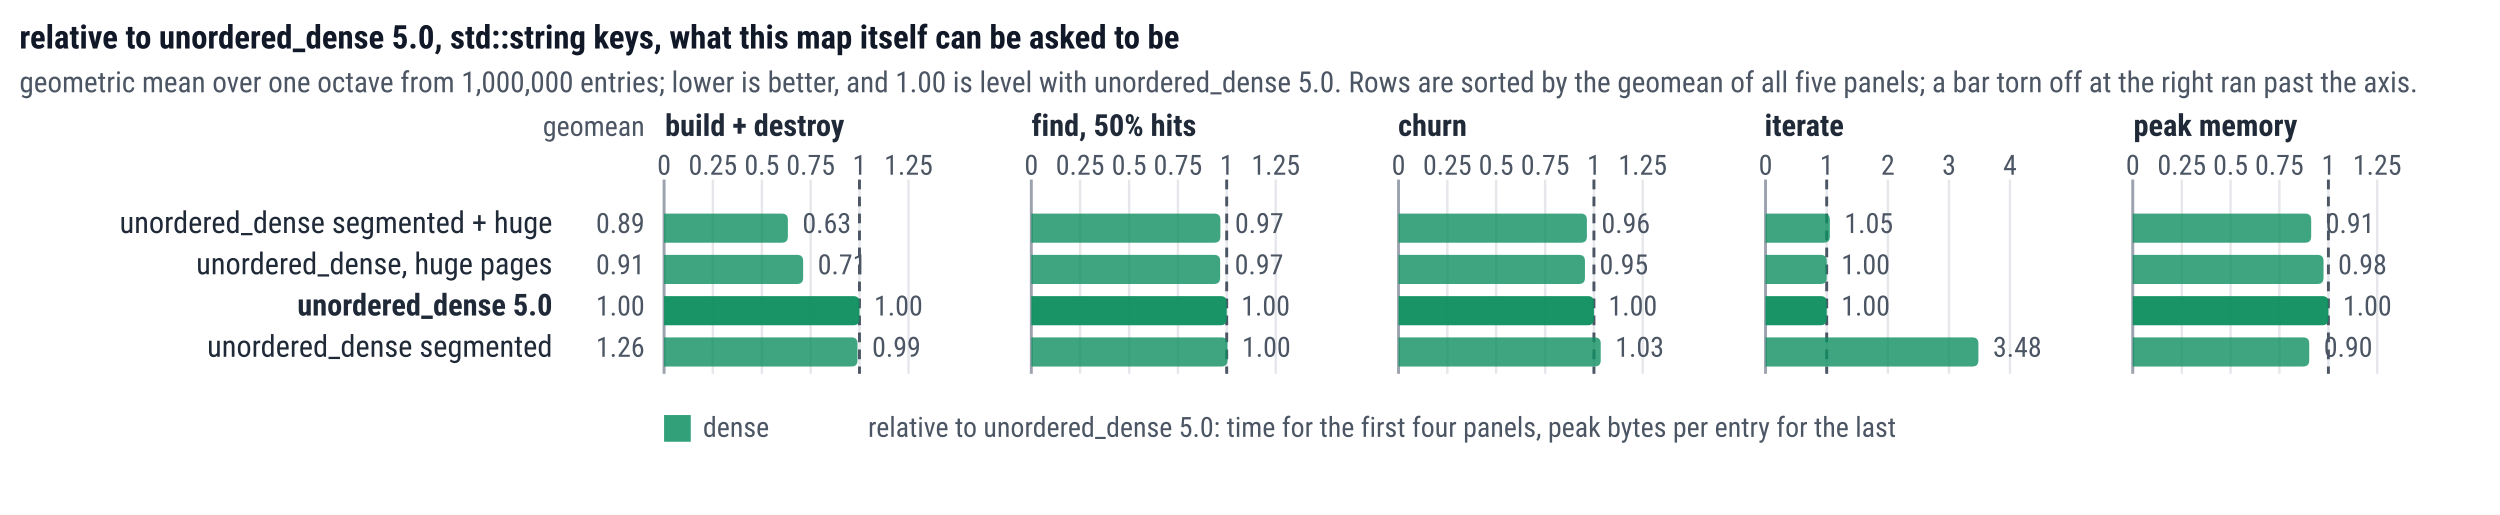
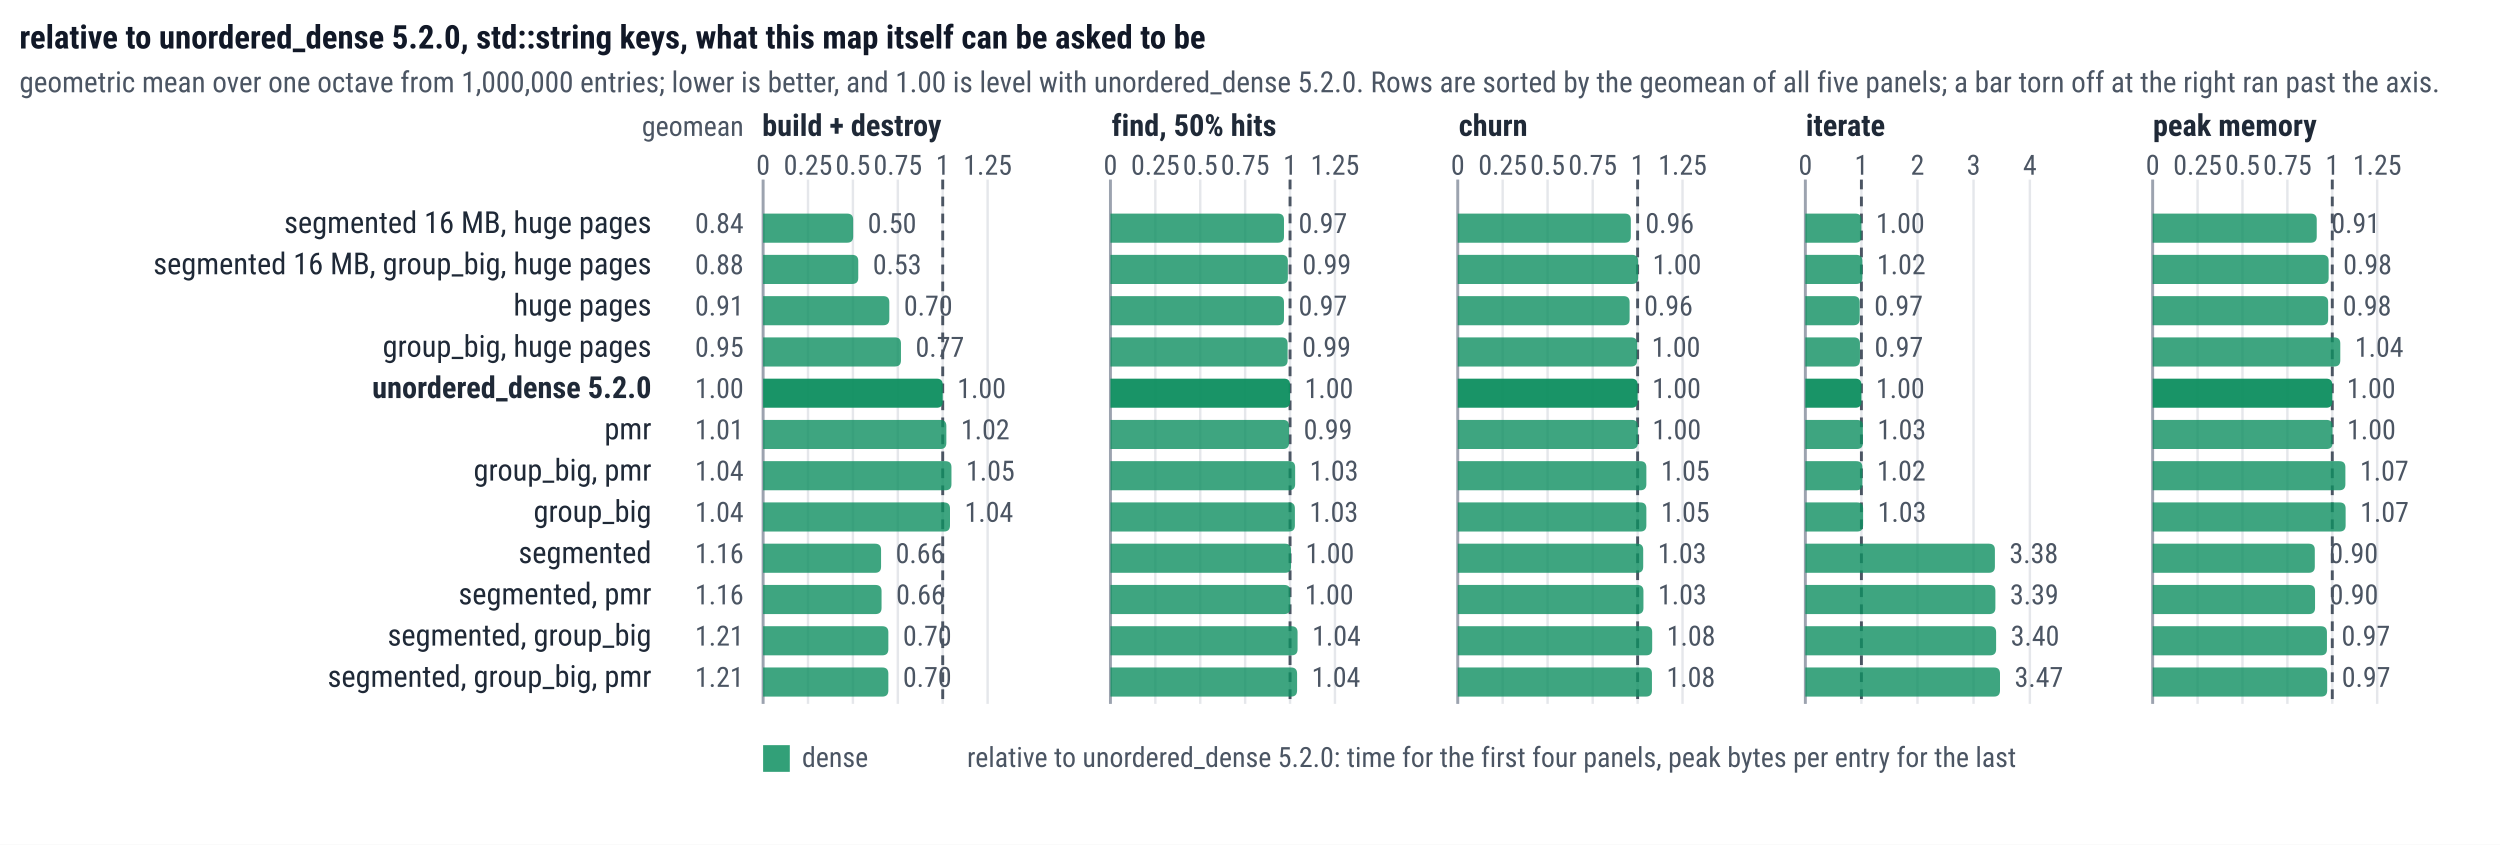
- <svg xmlns="http://www.w3.org/2000/svg" viewBox="0 0 1030 212" font-family="Roboto Condensed, Noto Sans Condensed, DejaVu Sans Condensed, Liberation Sans Narrow, Arial Narrow, Avenir Next Condensed, Inter, system-ui, sans-serif" font-size="12">
+ <svg xmlns="http://www.w3.org/2000/svg" viewBox="0 0 1030 348" font-family="Roboto Condensed, Noto Sans Condensed, DejaVu Sans Condensed, Liberation Sans Narrow, Arial Narrow, Avenir Next Condensed, Inter, system-ui, sans-serif" font-size="12">
  <style>
    .ax{stroke:#e5e7eb;stroke-width:1}
    .base{stroke:#9ca3af;stroke-width:1.2}
    .ref{stroke:#4b5563;stroke-width:1.2;stroke-dasharray:4 3}
    .t{fill:#1f2937;font-size:12.5px}
    .m{fill:#4b5563;font-size:11.5px}
    .hd{fill:#111827;font-weight:600;font-size:13.5px}
    .sub{fill:#4b5563;font-size:12px}
    .surface{fill:#ffffff}
    .f-flat{fill:#2563c9}.f-dense{fill:#0e8f60}.f-node{fill:#a53393}
    @media (prefers-color-scheme: dark){
      .surface{fill:#0d1117}
      .ax{stroke:#30363d}.base{stroke:#6e7681}.ref{stroke:#9ca3af}
      .t{fill:#e6edf3}.m{fill:#9ca3af}.hd{fill:#f0f6fc}.sub{fill:#9ca3af}
      .f-flat{fill:#5b9bf0}.f-dense{fill:#3cc492}.f-node{fill:#e070cd}
    }
  </style>
-   <rect class="surface" fill="#ffffff" width="1030" height="212" />
-   <text x="8" y="20" class="hd" fill="#111827">relative to unordered_dense 5.0, std::string keys, what this map itself can be asked to be</text>
-   <text x="8" y="38" class="sub" fill="#4b5563">geometric mean over one octave from 1,000,000 entries; lower is better, and 1.00 is level with unordered_dense 5.0. Rows are sorted by the geomean of all five panels; a bar torn off at the right ran past the axis.</text>
-   <text x="274" y="56" class="t" fill="#1f2937" font-weight="600">build + destroy</text>
-   <line x1="273.6" y1="74" x2="273.6" y2="154" class="ax" stroke="#e5e7eb" />
-   <text x="273.6" y="72" class="m" fill="#4b5563" text-anchor="middle">0</text>
-   <line x1="293.7" y1="74" x2="293.7" y2="154" class="ax" stroke="#e5e7eb" />
-   <text x="293.7" y="72" class="m" fill="#4b5563" text-anchor="middle">0.25</text>
-   <line x1="313.9" y1="74" x2="313.9" y2="154" class="ax" stroke="#e5e7eb" />
-   <text x="313.9" y="72" class="m" fill="#4b5563" text-anchor="middle">0.5</text>
-   <line x1="334.0" y1="74" x2="334.0" y2="154" class="ax" stroke="#e5e7eb" />
-   <text x="334.0" y="72" class="m" fill="#4b5563" text-anchor="middle">0.75</text>
-   <line x1="354.1" y1="74" x2="354.1" y2="154" class="ax" stroke="#e5e7eb" />
-   <text x="354.1" y="72" class="m" fill="#4b5563" text-anchor="middle">1</text>
-   <line x1="374.3" y1="74" x2="374.3" y2="154" class="ax" stroke="#e5e7eb" />
-   <text x="374.3" y="72" class="m" fill="#4b5563" text-anchor="middle">1.25</text>
-   <line x1="354.1" y1="74" x2="354.1" y2="154" class="ref" stroke="#4b5563" stroke-dasharray="4 3" />
-   <line x1="273.6" y1="74" x2="273.6" y2="154" class="base" stroke="#9ca3af" />
-   <path d="M273.6,88.0 L322.1,88.0 Q324.6,88.0 324.6,90.5 L324.6,97.5 Q324.6,100.0 322.1,100.0 L273.6,100.0 Z" class="f-dense" fill="#0e8f60" opacity="0.8" />
-   <text x="330.6" y="96" class="m" fill="#4b5563" text-anchor="start">0.63</text>
-   <path d="M273.6,105.0 L328.4,105.0 Q330.9,105.0 330.9,107.5 L330.9,114.5 Q330.9,117.0 328.4,117.0 L273.6,117.0 Z" class="f-dense" fill="#0e8f60" opacity="0.8" />
-   <text x="336.9" y="113" class="m" fill="#4b5563" text-anchor="start">0.71</text>
-   <path d="M273.6,122.0 L351.6,122.0 Q354.1,122.0 354.1,124.5 L354.1,131.5 Q354.1,134.0 351.6,134.0 L273.6,134.0 Z" class="f-dense" fill="#0e8f60" opacity="0.95" />
-   <text x="360.1" y="130" class="m" fill="#4b5563" text-anchor="start">1.00</text>
-   <path d="M273.6,139.0 L350.8,139.0 Q353.3,139.0 353.3,141.5 L353.3,148.5 Q353.3,151.0 350.8,151.0 L273.6,151.0 Z" class="f-dense" fill="#0e8f60" opacity="0.8" />
-   <text x="359.3" y="147" class="m" fill="#4b5563" text-anchor="start">0.99</text>
-   <text x="425" y="56" class="t" fill="#1f2937" font-weight="600">find, 50% hits</text>
-   <line x1="424.9" y1="74" x2="424.9" y2="154" class="ax" stroke="#e5e7eb" />
-   <text x="424.9" y="72" class="m" fill="#4b5563" text-anchor="middle">0</text>
-   <line x1="445.0" y1="74" x2="445.0" y2="154" class="ax" stroke="#e5e7eb" />
-   <text x="445.0" y="72" class="m" fill="#4b5563" text-anchor="middle">0.25</text>
-   <line x1="465.2" y1="74" x2="465.2" y2="154" class="ax" stroke="#e5e7eb" />
-   <text x="465.2" y="72" class="m" fill="#4b5563" text-anchor="middle">0.5</text>
-   <line x1="485.3" y1="74" x2="485.3" y2="154" class="ax" stroke="#e5e7eb" />
-   <text x="485.3" y="72" class="m" fill="#4b5563" text-anchor="middle">0.75</text>
-   <line x1="505.4" y1="74" x2="505.4" y2="154" class="ax" stroke="#e5e7eb" />
-   <text x="505.4" y="72" class="m" fill="#4b5563" text-anchor="middle">1</text>
-   <line x1="525.6" y1="74" x2="525.6" y2="154" class="ax" stroke="#e5e7eb" />
-   <text x="525.6" y="72" class="m" fill="#4b5563" text-anchor="middle">1.25</text>
-   <line x1="505.4" y1="74" x2="505.4" y2="154" class="ref" stroke="#4b5563" stroke-dasharray="4 3" />
-   <line x1="424.9" y1="74" x2="424.9" y2="154" class="base" stroke="#9ca3af" />
-   <path d="M424.9,88.0 L500.3,88.0 Q502.8,88.0 502.8,90.5 L502.8,97.5 Q502.8,100.0 500.3,100.0 L424.9,100.0 Z" class="f-dense" fill="#0e8f60" opacity="0.8" />
-   <text x="508.8" y="96" class="m" fill="#4b5563" text-anchor="start">0.97</text>
-   <path d="M424.9,105.0 L500.2,105.0 Q502.7,105.0 502.7,107.5 L502.7,114.5 Q502.7,117.0 500.2,117.0 L424.9,117.0 Z" class="f-dense" fill="#0e8f60" opacity="0.8" />
-   <text x="508.7" y="113" class="m" fill="#4b5563" text-anchor="start">0.97</text>
-   <path d="M424.9,122.0 L502.9,122.0 Q505.4,122.0 505.4,124.5 L505.4,131.5 Q505.4,134.0 502.9,134.0 L424.9,134.0 Z" class="f-dense" fill="#0e8f60" opacity="0.95" />
-   <text x="511.4" y="130" class="m" fill="#4b5563" text-anchor="start">1.00</text>
-   <path d="M424.9,139.0 L503.2,139.0 Q505.7,139.0 505.7,141.5 L505.7,148.5 Q505.7,151.0 503.2,151.0 L424.9,151.0 Z" class="f-dense" fill="#0e8f60" opacity="0.8" />
-   <text x="511.7" y="147" class="m" fill="#4b5563" text-anchor="start">1.00</text>
-   <text x="576" y="56" class="t" fill="#1f2937" font-weight="600">churn</text>
-   <line x1="576.2" y1="74" x2="576.2" y2="154" class="ax" stroke="#e5e7eb" />
-   <text x="576.2" y="72" class="m" fill="#4b5563" text-anchor="middle">0</text>
-   <line x1="596.3" y1="74" x2="596.3" y2="154" class="ax" stroke="#e5e7eb" />
-   <text x="596.3" y="72" class="m" fill="#4b5563" text-anchor="middle">0.25</text>
-   <line x1="616.4" y1="74" x2="616.4" y2="154" class="ax" stroke="#e5e7eb" />
-   <text x="616.4" y="72" class="m" fill="#4b5563" text-anchor="middle">0.5</text>
-   <line x1="636.6" y1="74" x2="636.6" y2="154" class="ax" stroke="#e5e7eb" />
-   <text x="636.6" y="72" class="m" fill="#4b5563" text-anchor="middle">0.75</text>
-   <line x1="656.7" y1="74" x2="656.7" y2="154" class="ax" stroke="#e5e7eb" />
-   <text x="656.7" y="72" class="m" fill="#4b5563" text-anchor="middle">1</text>
-   <line x1="676.8" y1="74" x2="676.8" y2="154" class="ax" stroke="#e5e7eb" />
-   <text x="676.8" y="72" class="m" fill="#4b5563" text-anchor="middle">1.25</text>
-   <line x1="656.7" y1="74" x2="656.7" y2="154" class="ref" stroke="#4b5563" stroke-dasharray="4 3" />
-   <line x1="576.2" y1="74" x2="576.2" y2="154" class="base" stroke="#9ca3af" />
-   <path d="M576.2,88.0 L651.3,88.0 Q653.8,88.0 653.8,90.5 L653.8,97.5 Q653.8,100.0 651.3,100.0 L576.2,100.0 Z" class="f-dense" fill="#0e8f60" opacity="0.8" />
-   <text x="659.8" y="96" class="m" fill="#4b5563" text-anchor="start">0.96</text>
-   <path d="M576.2,105.0 L650.5,105.0 Q653.0,105.0 653.0,107.5 L653.0,114.5 Q653.0,117.0 650.5,117.0 L576.2,117.0 Z" class="f-dense" fill="#0e8f60" opacity="0.8" />
-   <text x="659.0" y="113" class="m" fill="#4b5563" text-anchor="start">0.95</text>
-   <path d="M576.2,122.0 L654.2,122.0 Q656.7,122.0 656.7,124.5 L656.7,131.5 Q656.7,134.0 654.2,134.0 L576.2,134.0 Z" class="f-dense" fill="#0e8f60" opacity="0.95" />
-   <text x="662.7" y="130" class="m" fill="#4b5563" text-anchor="start">1.00</text>
-   <path d="M576.2,139.0 L657.0,139.0 Q659.5,139.0 659.5,141.5 L659.5,148.5 Q659.5,151.0 657.0,151.0 L576.2,151.0 Z" class="f-dense" fill="#0e8f60" opacity="0.8" />
-   <text x="665.5" y="147" class="m" fill="#4b5563" text-anchor="start">1.03</text>
-   <text x="727" y="56" class="t" fill="#1f2937" font-weight="600">iterate</text>
-   <line x1="727.4" y1="74" x2="727.4" y2="154" class="ax" stroke="#e5e7eb" />
-   <text x="727.4" y="72" class="m" fill="#4b5563" text-anchor="middle">0</text>
-   <line x1="752.6" y1="74" x2="752.6" y2="154" class="ax" stroke="#e5e7eb" />
-   <text x="752.6" y="72" class="m" fill="#4b5563" text-anchor="middle">1</text>
-   <line x1="777.8" y1="74" x2="777.8" y2="154" class="ax" stroke="#e5e7eb" />
-   <text x="777.8" y="72" class="m" fill="#4b5563" text-anchor="middle">2</text>
-   <line x1="803.0" y1="74" x2="803.0" y2="154" class="ax" stroke="#e5e7eb" />
-   <text x="803.0" y="72" class="m" fill="#4b5563" text-anchor="middle">3</text>
-   <line x1="828.1" y1="74" x2="828.1" y2="154" class="ax" stroke="#e5e7eb" />
-   <text x="828.1" y="72" class="m" fill="#4b5563" text-anchor="middle">4</text>
-   <line x1="752.6" y1="74" x2="752.6" y2="154" class="ref" stroke="#4b5563" stroke-dasharray="4 3" />
-   <line x1="727.4" y1="74" x2="727.4" y2="154" class="base" stroke="#9ca3af" />
-   <path d="M727.4,88.0 L751.4,88.0 Q753.9,88.0 753.9,90.5 L753.9,97.5 Q753.9,100.0 751.4,100.0 L727.4,100.0 Z" class="f-dense" fill="#0e8f60" opacity="0.8" />
-   <text x="759.9" y="96" class="m" fill="#4b5563" text-anchor="start">1.05</text>
-   <path d="M727.4,105.0 L750.1,105.0 Q752.6,105.0 752.6,107.5 L752.6,114.5 Q752.6,117.0 750.1,117.0 L727.4,117.0 Z" class="f-dense" fill="#0e8f60" opacity="0.8" />
-   <text x="758.6" y="113" class="m" fill="#4b5563" text-anchor="start">1.00</text>
-   <path d="M727.4,122.0 L750.1,122.0 Q752.6,122.0 752.6,124.5 L752.6,131.5 Q752.6,134.0 750.1,134.0 L727.4,134.0 Z" class="f-dense" fill="#0e8f60" opacity="0.95" />
-   <text x="758.6" y="130" class="m" fill="#4b5563" text-anchor="start">1.00</text>
-   <path d="M727.4,139.0 L812.6,139.0 Q815.1,139.0 815.1,141.5 L815.1,148.5 Q815.1,151.0 812.6,151.0 L727.4,151.0 Z" class="f-dense" fill="#0e8f60" opacity="0.8" />
-   <text x="821.1" y="147" class="m" fill="#4b5563" text-anchor="start">3.48</text>
-   <text x="879" y="56" class="t" fill="#1f2937" font-weight="600">peak memory</text>
-   <line x1="878.7" y1="74" x2="878.7" y2="154" class="ax" stroke="#e5e7eb" />
-   <text x="878.7" y="72" class="m" fill="#4b5563" text-anchor="middle">0</text>
-   <line x1="898.9" y1="74" x2="898.9" y2="154" class="ax" stroke="#e5e7eb" />
-   <text x="898.9" y="72" class="m" fill="#4b5563" text-anchor="middle">0.25</text>
-   <line x1="919.0" y1="74" x2="919.0" y2="154" class="ax" stroke="#e5e7eb" />
-   <text x="919.0" y="72" class="m" fill="#4b5563" text-anchor="middle">0.5</text>
-   <line x1="939.1" y1="74" x2="939.1" y2="154" class="ax" stroke="#e5e7eb" />
-   <text x="939.1" y="72" class="m" fill="#4b5563" text-anchor="middle">0.75</text>
-   <line x1="959.3" y1="74" x2="959.3" y2="154" class="ax" stroke="#e5e7eb" />
-   <text x="959.3" y="72" class="m" fill="#4b5563" text-anchor="middle">1</text>
-   <line x1="979.4" y1="74" x2="979.4" y2="154" class="ax" stroke="#e5e7eb" />
+   <rect class="surface" fill="#ffffff" width="1030" height="348" />
+   <text x="8" y="20" class="hd" fill="#111827">relative to unordered_dense 5.2.0, std::string keys, what this map itself can be asked to be</text>
+   <text x="8" y="38" class="sub" fill="#4b5563">geometric mean over one octave from 1,000,000 entries; lower is better, and 1.00 is level with unordered_dense 5.2.0. Rows are sorted by the geomean of all five panels; a bar torn off at the right ran past the axis.</text>
+   <text x="314" y="56" class="t" fill="#1f2937" font-weight="600">build + destroy</text>
+   <line x1="314.4" y1="74" x2="314.4" y2="290" class="ax" stroke="#e5e7eb" />
+   <text x="314.4" y="72" class="m" fill="#4b5563" text-anchor="middle">0</text>
+   <line x1="332.9" y1="74" x2="332.9" y2="290" class="ax" stroke="#e5e7eb" />
+   <text x="332.9" y="72" class="m" fill="#4b5563" text-anchor="middle">0.25</text>
+   <line x1="351.4" y1="74" x2="351.4" y2="290" class="ax" stroke="#e5e7eb" />
+   <text x="351.4" y="72" class="m" fill="#4b5563" text-anchor="middle">0.5</text>
+   <line x1="369.9" y1="74" x2="369.9" y2="290" class="ax" stroke="#e5e7eb" />
+   <text x="369.9" y="72" class="m" fill="#4b5563" text-anchor="middle">0.75</text>
+   <line x1="388.4" y1="74" x2="388.4" y2="290" class="ax" stroke="#e5e7eb" />
+   <text x="388.4" y="72" class="m" fill="#4b5563" text-anchor="middle">1</text>
+   <line x1="406.9" y1="74" x2="406.9" y2="290" class="ax" stroke="#e5e7eb" />
+   <text x="406.9" y="72" class="m" fill="#4b5563" text-anchor="middle">1.25</text>
+   <line x1="388.4" y1="74" x2="388.4" y2="290" class="ref" stroke="#4b5563" stroke-dasharray="4 3" />
+   <line x1="314.4" y1="74" x2="314.4" y2="290" class="base" stroke="#9ca3af" />
+   <path d="M314.4,88.0 L349.0,88.0 Q351.5,88.0 351.5,90.5 L351.5,97.5 Q351.5,100.0 349.0,100.0 L314.4,100.0 Z" class="f-dense" fill="#0e8f60" opacity="0.8" />
+   <text x="357.5" y="96" class="m" fill="#4b5563" text-anchor="start">0.50</text>
+   <path d="M314.4,105.0 L351.1,105.0 Q353.6,105.0 353.6,107.5 L353.6,114.5 Q353.6,117.0 351.1,117.0 L314.4,117.0 Z" class="f-dense" fill="#0e8f60" opacity="0.8" />
+   <text x="359.6" y="113" class="m" fill="#4b5563" text-anchor="start">0.53</text>
+   <path d="M314.4,122.0 L363.9,122.0 Q366.4,122.0 366.4,124.5 L366.4,131.5 Q366.4,134.0 363.9,134.0 L314.4,134.0 Z" class="f-dense" fill="#0e8f60" opacity="0.8" />
+   <text x="372.4" y="130" class="m" fill="#4b5563" text-anchor="start">0.70</text>
+   <path d="M314.4,139.0 L368.7,139.0 Q371.2,139.0 371.2,141.5 L371.2,148.5 Q371.2,151.0 368.7,151.0 L314.4,151.0 Z" class="f-dense" fill="#0e8f60" opacity="0.8" />
+   <text x="377.2" y="147" class="m" fill="#4b5563" text-anchor="start">0.77</text>
+   <path d="M314.4,156.0 L385.9,156.0 Q388.4,156.0 388.4,158.5 L388.4,165.5 Q388.4,168.0 385.9,168.0 L314.4,168.0 Z" class="f-dense" fill="#0e8f60" opacity="0.95" />
+   <text x="394.4" y="164" class="m" fill="#4b5563" text-anchor="start">1.00</text>
+   <path d="M314.4,173.0 L387.4,173.0 Q389.9,173.0 389.9,175.5 L389.9,182.5 Q389.9,185.0 387.4,185.0 L314.4,185.0 Z" class="f-dense" fill="#0e8f60" opacity="0.8" />
+   <text x="395.9" y="181" class="m" fill="#4b5563" text-anchor="start">1.02</text>
+   <path d="M314.4,190.0 L389.5,190.0 Q392.0,190.0 392.0,192.5 L392.0,199.5 Q392.0,202.0 389.5,202.0 L314.4,202.0 Z" class="f-dense" fill="#0e8f60" opacity="0.8" />
+   <text x="398.0" y="198" class="m" fill="#4b5563" text-anchor="start">1.05</text>
+   <path d="M314.4,207.0 L388.9,207.0 Q391.4,207.0 391.4,209.5 L391.4,216.5 Q391.4,219.0 388.9,219.0 L314.4,219.0 Z" class="f-dense" fill="#0e8f60" opacity="0.8" />
+   <text x="397.4" y="215" class="m" fill="#4b5563" text-anchor="start">1.04</text>
+   <path d="M314.4,224.0 L360.5,224.0 Q363.0,224.0 363.0,226.5 L363.0,233.5 Q363.0,236.0 360.5,236.0 L314.4,236.0 Z" class="f-dense" fill="#0e8f60" opacity="0.8" />
+   <text x="369.0" y="232" class="m" fill="#4b5563" text-anchor="start">0.66</text>
+   <path d="M314.4,241.0 L360.7,241.0 Q363.2,241.0 363.2,243.5 L363.2,250.5 Q363.2,253.0 360.7,253.0 L314.4,253.0 Z" class="f-dense" fill="#0e8f60" opacity="0.8" />
+   <text x="369.2" y="249" class="m" fill="#4b5563" text-anchor="start">0.66</text>
+   <path d="M314.4,258.0 L363.5,258.0 Q366.0,258.0 366.0,260.5 L366.0,267.5 Q366.0,270.0 363.5,270.0 L314.4,270.0 Z" class="f-dense" fill="#0e8f60" opacity="0.8" />
+   <text x="372.0" y="266" class="m" fill="#4b5563" text-anchor="start">0.70</text>
+   <path d="M314.4,275.0 L363.5,275.0 Q366.0,275.0 366.0,277.5 L366.0,284.5 Q366.0,287.0 363.5,287.0 L314.4,287.0 Z" class="f-dense" fill="#0e8f60" opacity="0.8" />
+   <text x="372.0" y="283" class="m" fill="#4b5563" text-anchor="start">0.70</text>
+   <text x="458" y="56" class="t" fill="#1f2937" font-weight="600">find, 50% hits</text>
+   <line x1="457.5" y1="74" x2="457.5" y2="290" class="ax" stroke="#e5e7eb" />
+   <text x="457.5" y="72" class="m" fill="#4b5563" text-anchor="middle">0</text>
+   <line x1="476.0" y1="74" x2="476.0" y2="290" class="ax" stroke="#e5e7eb" />
+   <text x="476.0" y="72" class="m" fill="#4b5563" text-anchor="middle">0.25</text>
+   <line x1="494.5" y1="74" x2="494.5" y2="290" class="ax" stroke="#e5e7eb" />
+   <text x="494.5" y="72" class="m" fill="#4b5563" text-anchor="middle">0.5</text>
+   <line x1="513.0" y1="74" x2="513.0" y2="290" class="ax" stroke="#e5e7eb" />
+   <text x="513.0" y="72" class="m" fill="#4b5563" text-anchor="middle">0.75</text>
+   <line x1="531.5" y1="74" x2="531.5" y2="290" class="ax" stroke="#e5e7eb" />
+   <text x="531.5" y="72" class="m" fill="#4b5563" text-anchor="middle">1</text>
+   <line x1="550.0" y1="74" x2="550.0" y2="290" class="ax" stroke="#e5e7eb" />
+   <text x="550.0" y="72" class="m" fill="#4b5563" text-anchor="middle">1.25</text>
+   <line x1="531.5" y1="74" x2="531.5" y2="290" class="ref" stroke="#4b5563" stroke-dasharray="4 3" />
+   <line x1="457.5" y1="74" x2="457.5" y2="290" class="base" stroke="#9ca3af" />
+   <path d="M457.5,88.0 L526.5,88.0 Q529.0,88.0 529.0,90.5 L529.0,97.5 Q529.0,100.0 526.5,100.0 L457.5,100.0 Z" class="f-dense" fill="#0e8f60" opacity="0.8" />
+   <text x="535.0" y="96" class="m" fill="#4b5563" text-anchor="start">0.97</text>
+   <path d="M457.5,105.0 L528.1,105.0 Q530.6,105.0 530.6,107.5 L530.6,114.5 Q530.6,117.0 528.1,117.0 L457.5,117.0 Z" class="f-dense" fill="#0e8f60" opacity="0.8" />
+   <text x="536.6" y="113" class="m" fill="#4b5563" text-anchor="start">0.99</text>
+   <path d="M457.5,122.0 L526.5,122.0 Q529.0,122.0 529.0,124.5 L529.0,131.5 Q529.0,134.0 526.5,134.0 L457.5,134.0 Z" class="f-dense" fill="#0e8f60" opacity="0.8" />
+   <text x="535.0" y="130" class="m" fill="#4b5563" text-anchor="start">0.97</text>
+   <path d="M457.5,139.0 L528.0,139.0 Q530.5,139.0 530.5,141.5 L530.5,148.5 Q530.5,151.0 528.0,151.0 L457.5,151.0 Z" class="f-dense" fill="#0e8f60" opacity="0.8" />
+   <text x="536.5" y="147" class="m" fill="#4b5563" text-anchor="start">0.99</text>
+   <path d="M457.5,156.0 L529.0,156.0 Q531.5,156.0 531.5,158.5 L531.5,165.5 Q531.5,168.0 529.0,168.0 L457.5,168.0 Z" class="f-dense" fill="#0e8f60" opacity="0.95" />
+   <text x="537.5" y="164" class="m" fill="#4b5563" text-anchor="start">1.00</text>
+   <path d="M457.5,173.0 L528.6,173.0 Q531.1,173.0 531.1,175.5 L531.1,182.5 Q531.1,185.0 528.6,185.0 L457.5,185.0 Z" class="f-dense" fill="#0e8f60" opacity="0.8" />
+   <text x="537.1" y="181" class="m" fill="#4b5563" text-anchor="start">0.99</text>
+   <path d="M457.5,190.0 L531.1,190.0 Q533.6,190.0 533.6,192.5 L533.6,199.5 Q533.6,202.0 531.1,202.0 L457.5,202.0 Z" class="f-dense" fill="#0e8f60" opacity="0.8" />
+   <text x="539.6" y="198" class="m" fill="#4b5563" text-anchor="start">1.03</text>
+   <path d="M457.5,207.0 L531.0,207.0 Q533.5,207.0 533.5,209.5 L533.5,216.5 Q533.5,219.0 531.0,219.0 L457.5,219.0 Z" class="f-dense" fill="#0e8f60" opacity="0.8" />
+   <text x="539.5" y="215" class="m" fill="#4b5563" text-anchor="start">1.03</text>
+   <path d="M457.5,224.0 L529.4,224.0 Q531.9,224.0 531.9,226.5 L531.9,233.5 Q531.9,236.0 529.4,236.0 L457.5,236.0 Z" class="f-dense" fill="#0e8f60" opacity="0.8" />
+   <text x="537.9" y="232" class="m" fill="#4b5563" text-anchor="start">1.00</text>
+   <path d="M457.5,241.0 L529.1,241.0 Q531.6,241.0 531.6,243.5 L531.6,250.5 Q531.6,253.0 529.1,253.0 L457.5,253.0 Z" class="f-dense" fill="#0e8f60" opacity="0.8" />
+   <text x="537.6" y="249" class="m" fill="#4b5563" text-anchor="start">1.00</text>
+   <path d="M457.5,258.0 L532.1,258.0 Q534.6,258.0 534.6,260.5 L534.6,267.5 Q534.6,270.0 532.1,270.0 L457.5,270.0 Z" class="f-dense" fill="#0e8f60" opacity="0.8" />
+   <text x="540.6" y="266" class="m" fill="#4b5563" text-anchor="start">1.04</text>
+   <path d="M457.5,275.0 L531.9,275.0 Q534.4,275.0 534.4,277.5 L534.4,284.5 Q534.4,287.0 531.9,287.0 L457.5,287.0 Z" class="f-dense" fill="#0e8f60" opacity="0.8" />
+   <text x="540.4" y="283" class="m" fill="#4b5563" text-anchor="start">1.04</text>
+   <text x="601" y="56" class="t" fill="#1f2937" font-weight="600">churn</text>
+   <line x1="600.6" y1="74" x2="600.6" y2="290" class="ax" stroke="#e5e7eb" />
+   <text x="600.6" y="72" class="m" fill="#4b5563" text-anchor="middle">0</text>
+   <line x1="619.1" y1="74" x2="619.1" y2="290" class="ax" stroke="#e5e7eb" />
+   <text x="619.1" y="72" class="m" fill="#4b5563" text-anchor="middle">0.25</text>
+   <line x1="637.6" y1="74" x2="637.6" y2="290" class="ax" stroke="#e5e7eb" />
+   <text x="637.6" y="72" class="m" fill="#4b5563" text-anchor="middle">0.5</text>
+   <line x1="656.2" y1="74" x2="656.2" y2="290" class="ax" stroke="#e5e7eb" />
+   <text x="656.2" y="72" class="m" fill="#4b5563" text-anchor="middle">0.75</text>
+   <line x1="674.7" y1="74" x2="674.7" y2="290" class="ax" stroke="#e5e7eb" />
+   <text x="674.7" y="72" class="m" fill="#4b5563" text-anchor="middle">1</text>
+   <line x1="693.2" y1="74" x2="693.2" y2="290" class="ax" stroke="#e5e7eb" />
+   <text x="693.2" y="72" class="m" fill="#4b5563" text-anchor="middle">1.25</text>
+   <line x1="674.7" y1="74" x2="674.7" y2="290" class="ref" stroke="#4b5563" stroke-dasharray="4 3" />
+   <line x1="600.6" y1="74" x2="600.6" y2="290" class="base" stroke="#9ca3af" />
+   <path d="M600.6,88.0 L669.4,88.0 Q671.9,88.0 671.9,90.5 L671.9,97.5 Q671.9,100.0 669.4,100.0 L600.6,100.0 Z" class="f-dense" fill="#0e8f60" opacity="0.8" />
+   <text x="677.9" y="96" class="m" fill="#4b5563" text-anchor="start">0.96</text>
+   <path d="M600.6,105.0 L672.4,105.0 Q674.9,105.0 674.9,107.5 L674.9,114.5 Q674.9,117.0 672.4,117.0 L600.6,117.0 Z" class="f-dense" fill="#0e8f60" opacity="0.8" />
+   <text x="680.9" y="113" class="m" fill="#4b5563" text-anchor="start">1.00</text>
+   <path d="M600.6,122.0 L668.9,122.0 Q671.4,122.0 671.4,124.5 L671.4,131.5 Q671.4,134.0 668.9,134.0 L600.6,134.0 Z" class="f-dense" fill="#0e8f60" opacity="0.8" />
+   <text x="677.4" y="130" class="m" fill="#4b5563" text-anchor="start">0.96</text>
+   <path d="M600.6,139.0 L672.0,139.0 Q674.5,139.0 674.5,141.5 L674.5,148.5 Q674.5,151.0 672.0,151.0 L600.6,151.0 Z" class="f-dense" fill="#0e8f60" opacity="0.8" />
+   <text x="680.5" y="147" class="m" fill="#4b5563" text-anchor="start">1.00</text>
+   <path d="M600.6,156.0 L672.2,156.0 Q674.7,156.0 674.7,158.5 L674.7,165.5 Q674.7,168.0 672.2,168.0 L600.6,168.0 Z" class="f-dense" fill="#0e8f60" opacity="0.95" />
+   <text x="680.7" y="164" class="m" fill="#4b5563" text-anchor="start">1.00</text>
+   <path d="M600.6,173.0 L672.3,173.0 Q674.8,173.0 674.8,175.5 L674.8,182.5 Q674.8,185.0 672.3,185.0 L600.6,185.0 Z" class="f-dense" fill="#0e8f60" opacity="0.8" />
+   <text x="680.8" y="181" class="m" fill="#4b5563" text-anchor="start">1.00</text>
+   <path d="M600.6,190.0 L675.8,190.0 Q678.3,190.0 678.3,192.5 L678.3,199.5 Q678.3,202.0 675.8,202.0 L600.6,202.0 Z" class="f-dense" fill="#0e8f60" opacity="0.8" />
+   <text x="684.3" y="198" class="m" fill="#4b5563" text-anchor="start">1.05</text>
+   <path d="M600.6,207.0 L675.8,207.0 Q678.3,207.0 678.3,209.5 L678.3,216.5 Q678.3,219.0 675.8,219.0 L600.6,219.0 Z" class="f-dense" fill="#0e8f60" opacity="0.8" />
+   <text x="684.3" y="215" class="m" fill="#4b5563" text-anchor="start">1.05</text>
+   <path d="M600.6,224.0 L674.5,224.0 Q677.0,224.0 677.0,226.5 L677.0,233.5 Q677.0,236.0 674.5,236.0 L600.6,236.0 Z" class="f-dense" fill="#0e8f60" opacity="0.8" />
+   <text x="683.0" y="232" class="m" fill="#4b5563" text-anchor="start">1.03</text>
+   <path d="M600.6,241.0 L674.6,241.0 Q677.1,241.0 677.1,243.5 L677.1,250.5 Q677.1,253.0 674.6,253.0 L600.6,253.0 Z" class="f-dense" fill="#0e8f60" opacity="0.8" />
+   <text x="683.1" y="249" class="m" fill="#4b5563" text-anchor="start">1.03</text>
+   <path d="M600.6,258.0 L678.2,258.0 Q680.7,258.0 680.7,260.5 L680.7,267.5 Q680.7,270.0 678.2,270.0 L600.6,270.0 Z" class="f-dense" fill="#0e8f60" opacity="0.8" />
+   <text x="686.7" y="266" class="m" fill="#4b5563" text-anchor="start">1.08</text>
+   <path d="M600.6,275.0 L678.1,275.0 Q680.6,275.0 680.6,277.5 L680.6,284.5 Q680.6,287.0 678.1,287.0 L600.6,287.0 Z" class="f-dense" fill="#0e8f60" opacity="0.8" />
+   <text x="686.6" y="283" class="m" fill="#4b5563" text-anchor="start">1.08</text>
+   <text x="744" y="56" class="t" fill="#1f2937" font-weight="600">iterate</text>
+   <line x1="743.8" y1="74" x2="743.8" y2="290" class="ax" stroke="#e5e7eb" />
+   <text x="743.8" y="72" class="m" fill="#4b5563" text-anchor="middle">0</text>
+   <line x1="766.9" y1="74" x2="766.9" y2="290" class="ax" stroke="#e5e7eb" />
+   <text x="766.9" y="72" class="m" fill="#4b5563" text-anchor="middle">1</text>
+   <line x1="790.0" y1="74" x2="790.0" y2="290" class="ax" stroke="#e5e7eb" />
+   <text x="790.0" y="72" class="m" fill="#4b5563" text-anchor="middle">2</text>
+   <line x1="813.1" y1="74" x2="813.1" y2="290" class="ax" stroke="#e5e7eb" />
+   <text x="813.1" y="72" class="m" fill="#4b5563" text-anchor="middle">3</text>
+   <line x1="836.3" y1="74" x2="836.3" y2="290" class="ax" stroke="#e5e7eb" />
+   <text x="836.3" y="72" class="m" fill="#4b5563" text-anchor="middle">4</text>
+   <line x1="766.9" y1="74" x2="766.9" y2="290" class="ref" stroke="#4b5563" stroke-dasharray="4 3" />
+   <line x1="743.8" y1="74" x2="743.8" y2="290" class="base" stroke="#9ca3af" />
+   <path d="M743.8,88.0 L764.4,88.0 Q766.9,88.0 766.9,90.5 L766.9,97.5 Q766.9,100.0 764.4,100.0 L743.8,100.0 Z" class="f-dense" fill="#0e8f60" opacity="0.8" />
+   <text x="772.9" y="96" class="m" fill="#4b5563" text-anchor="start">1.00</text>
+   <path d="M743.8,105.0 L764.8,105.0 Q767.3,105.0 767.3,107.5 L767.3,114.5 Q767.3,117.0 764.8,117.0 L743.8,117.0 Z" class="f-dense" fill="#0e8f60" opacity="0.8" />
+   <text x="773.3" y="113" class="m" fill="#4b5563" text-anchor="start">1.02</text>
+   <path d="M743.8,122.0 L763.7,122.0 Q766.2,122.0 766.2,124.5 L766.2,131.5 Q766.2,134.0 763.7,134.0 L743.8,134.0 Z" class="f-dense" fill="#0e8f60" opacity="0.8" />
+   <text x="772.2" y="130" class="m" fill="#4b5563" text-anchor="start">0.97</text>
+   <path d="M743.8,139.0 L763.8,139.0 Q766.3,139.0 766.3,141.5 L766.3,148.5 Q766.3,151.0 763.8,151.0 L743.8,151.0 Z" class="f-dense" fill="#0e8f60" opacity="0.8" />
+   <text x="772.3" y="147" class="m" fill="#4b5563" text-anchor="start">0.97</text>
+   <path d="M743.8,156.0 L764.4,156.0 Q766.9,156.0 766.9,158.5 L766.9,165.5 Q766.9,168.0 764.4,168.0 L743.8,168.0 Z" class="f-dense" fill="#0e8f60" opacity="0.95" />
+   <text x="772.9" y="164" class="m" fill="#4b5563" text-anchor="start">1.00</text>
+   <path d="M743.8,173.0 L765.0,173.0 Q767.5,173.0 767.5,175.5 L767.5,182.5 Q767.5,185.0 765.0,185.0 L743.8,185.0 Z" class="f-dense" fill="#0e8f60" opacity="0.8" />
+   <text x="773.5" y="181" class="m" fill="#4b5563" text-anchor="start">1.03</text>
+   <path d="M743.8,190.0 L764.8,190.0 Q767.3,190.0 767.3,192.5 L767.3,199.5 Q767.3,202.0 764.8,202.0 L743.8,202.0 Z" class="f-dense" fill="#0e8f60" opacity="0.8" />
+   <text x="773.3" y="198" class="m" fill="#4b5563" text-anchor="start">1.02</text>
+   <path d="M743.8,207.0 L765.1,207.0 Q767.6,207.0 767.6,209.5 L767.6,216.5 Q767.6,219.0 765.1,219.0 L743.8,219.0 Z" class="f-dense" fill="#0e8f60" opacity="0.8" />
+   <text x="773.6" y="215" class="m" fill="#4b5563" text-anchor="start">1.03</text>
+   <path d="M743.8,224.0 L819.4,224.0 Q821.9,224.0 821.9,226.5 L821.9,233.5 Q821.9,236.0 819.4,236.0 L743.8,236.0 Z" class="f-dense" fill="#0e8f60" opacity="0.8" />
+   <text x="827.9" y="232" class="m" fill="#4b5563" text-anchor="start">3.38</text>
+   <path d="M743.8,241.0 L819.6,241.0 Q822.1,241.0 822.1,243.5 L822.1,250.5 Q822.1,253.0 819.6,253.0 L743.8,253.0 Z" class="f-dense" fill="#0e8f60" opacity="0.8" />
+   <text x="828.1" y="249" class="m" fill="#4b5563" text-anchor="start">3.39</text>
+   <path d="M743.8,258.0 L819.9,258.0 Q822.4,258.0 822.4,260.5 L822.4,267.5 Q822.4,270.0 819.9,270.0 L743.8,270.0 Z" class="f-dense" fill="#0e8f60" opacity="0.8" />
+   <text x="828.4" y="266" class="m" fill="#4b5563" text-anchor="start">3.40</text>
+   <path d="M743.8,275.0 L821.5,275.0 Q824.0,275.0 824.0,277.5 L824.0,284.5 Q824.0,287.0 821.5,287.0 L743.8,287.0 Z" class="f-dense" fill="#0e8f60" opacity="0.8" />
+   <text x="830.0" y="283" class="m" fill="#4b5563" text-anchor="start">3.47</text>
+   <text x="887" y="56" class="t" fill="#1f2937" font-weight="600">peak memory</text>
+   <line x1="886.9" y1="74" x2="886.9" y2="290" class="ax" stroke="#e5e7eb" />
+   <text x="886.9" y="72" class="m" fill="#4b5563" text-anchor="middle">0</text>
+   <line x1="905.4" y1="74" x2="905.4" y2="290" class="ax" stroke="#e5e7eb" />
+   <text x="905.4" y="72" class="m" fill="#4b5563" text-anchor="middle">0.25</text>
+   <line x1="923.9" y1="74" x2="923.9" y2="290" class="ax" stroke="#e5e7eb" />
+   <text x="923.9" y="72" class="m" fill="#4b5563" text-anchor="middle">0.5</text>
+   <line x1="942.4" y1="74" x2="942.4" y2="290" class="ax" stroke="#e5e7eb" />
+   <text x="942.4" y="72" class="m" fill="#4b5563" text-anchor="middle">0.75</text>
+   <line x1="960.9" y1="74" x2="960.9" y2="290" class="ax" stroke="#e5e7eb" />
+   <text x="960.9" y="72" class="m" fill="#4b5563" text-anchor="middle">1</text>
+   <line x1="979.4" y1="74" x2="979.4" y2="290" class="ax" stroke="#e5e7eb" />
  <text x="979.4" y="72" class="m" fill="#4b5563" text-anchor="middle">1.25</text>
-   <line x1="959.3" y1="74" x2="959.3" y2="154" class="ref" stroke="#4b5563" stroke-dasharray="4 3" />
-   <line x1="878.7" y1="74" x2="878.7" y2="154" class="base" stroke="#9ca3af" />
-   <path d="M878.7,88.0 L949.7,88.0 Q952.2,88.0 952.2,90.5 L952.2,97.5 Q952.2,100.0 949.7,100.0 L878.7,100.0 Z" class="f-dense" fill="#0e8f60" opacity="0.8" />
-   <text x="958.2" y="96" class="m" fill="#4b5563" text-anchor="start">0.91</text>
-   <path d="M878.7,105.0 L954.8,105.0 Q957.3,105.0 957.3,107.5 L957.3,114.5 Q957.3,117.0 954.8,117.0 L878.7,117.0 Z" class="f-dense" fill="#0e8f60" opacity="0.8" />
-   <text x="963.3" y="113" class="m" fill="#4b5563" text-anchor="start">0.98</text>
-   <path d="M878.7,122.0 L956.8,122.0 Q959.3,122.0 959.3,124.5 L959.3,131.5 Q959.3,134.0 956.8,134.0 L878.7,134.0 Z" class="f-dense" fill="#0e8f60" opacity="0.95" />
-   <text x="965.3" y="130" class="m" fill="#4b5563" text-anchor="start">1.00</text>
-   <path d="M878.7,139.0 L948.9,139.0 Q951.4,139.0 951.4,141.5 L951.4,148.5 Q951.4,151.0 948.9,151.0 L878.7,151.0 Z" class="f-dense" fill="#0e8f60" opacity="0.8" />
-   <text x="957.4" y="147" class="m" fill="#4b5563" text-anchor="start">0.90</text>
-   <text x="265.6" y="56" class="m" fill="#4b5563" text-anchor="end">geomean</text>
-   <text x="227.6" y="96" class="t" fill="#1f2937" text-anchor="end">unordered_dense segmented + huge</text>
-   <text x="265.6" y="96" class="m" fill="#4b5563" text-anchor="end">0.89</text>
-   <text x="227.6" y="113" class="t" fill="#1f2937" text-anchor="end">unordered_dense, huge pages</text>
-   <text x="265.6" y="113" class="m" fill="#4b5563" text-anchor="end">0.91</text>
-   <text x="227.6" y="130" class="t" fill="#1f2937" text-anchor="end" font-weight="600">unordered_dense 5.0</text>
-   <text x="265.6" y="130" class="m" fill="#4b5563" text-anchor="end">1.00</text>
-   <text x="227.6" y="147" class="t" fill="#1f2937" text-anchor="end">unordered_dense segmented</text>
-   <text x="265.6" y="147" class="m" fill="#4b5563" text-anchor="end">1.26</text>
-   <rect x="273.6" y="171" width="11" height="11" class="f-dense" fill="#0e8f60" opacity="0.85" />
-   <text x="289.6" y="180" class="m" fill="#4b5563">dense</text>
-   <text x="357.6" y="180" class="m" fill="#4b5563">relative to unordered_dense 5.0: time for the first four panels, peak bytes per entry for the last</text>
+   <line x1="960.9" y1="74" x2="960.9" y2="290" class="ref" stroke="#4b5563" stroke-dasharray="4 3" />
+   <line x1="886.9" y1="74" x2="886.9" y2="290" class="base" stroke="#9ca3af" />
+   <path d="M886.9,88.0 L952.0,88.0 Q954.5,88.0 954.5,90.5 L954.5,97.5 Q954.5,100.0 952.0,100.0 L886.9,100.0 Z" class="f-dense" fill="#0e8f60" opacity="0.8" />
+   <text x="960.5" y="96" class="m" fill="#4b5563" text-anchor="start">0.91</text>
+   <path d="M886.9,105.0 L956.9,105.0 Q959.4,105.0 959.4,107.5 L959.4,114.5 Q959.4,117.0 956.9,117.0 L886.9,117.0 Z" class="f-dense" fill="#0e8f60" opacity="0.8" />
+   <text x="965.4" y="113" class="m" fill="#4b5563" text-anchor="start">0.98</text>
+   <path d="M886.9,122.0 L956.7,122.0 Q959.2,122.0 959.2,124.5 L959.2,131.5 Q959.2,134.0 956.7,134.0 L886.9,134.0 Z" class="f-dense" fill="#0e8f60" opacity="0.8" />
+   <text x="965.2" y="130" class="m" fill="#4b5563" text-anchor="start">0.98</text>
+   <path d="M886.9,139.0 L961.7,139.0 Q964.2,139.0 964.2,141.5 L964.2,148.5 Q964.2,151.0 961.7,151.0 L886.9,151.0 Z" class="f-dense" fill="#0e8f60" opacity="0.8" />
+   <text x="970.2" y="147" class="m" fill="#4b5563" text-anchor="start">1.04</text>
+   <path d="M886.9,156.0 L958.4,156.0 Q960.9,156.0 960.9,158.5 L960.9,165.5 Q960.9,168.0 958.4,168.0 L886.9,168.0 Z" class="f-dense" fill="#0e8f60" opacity="0.95" />
+   <text x="966.9" y="164" class="m" fill="#4b5563" text-anchor="start">1.00</text>
+   <path d="M886.9,173.0 L958.5,173.0 Q961.0,173.0 961.0,175.5 L961.0,182.5 Q961.0,185.0 958.5,185.0 L886.9,185.0 Z" class="f-dense" fill="#0e8f60" opacity="0.8" />
+   <text x="967.0" y="181" class="m" fill="#4b5563" text-anchor="start">1.00</text>
+   <path d="M886.9,190.0 L963.8,190.0 Q966.3,190.0 966.3,192.5 L966.3,199.5 Q966.3,202.0 963.8,202.0 L886.9,202.0 Z" class="f-dense" fill="#0e8f60" opacity="0.8" />
+   <text x="972.3" y="198" class="m" fill="#4b5563" text-anchor="start">1.07</text>
+   <path d="M886.9,207.0 L963.9,207.0 Q966.4,207.0 966.4,209.5 L966.4,216.5 Q966.4,219.0 963.9,219.0 L886.9,219.0 Z" class="f-dense" fill="#0e8f60" opacity="0.8" />
+   <text x="972.4" y="215" class="m" fill="#4b5563" text-anchor="start">1.07</text>
+   <path d="M886.9,224.0 L951.2,224.0 Q953.7,224.0 953.7,226.5 L953.7,233.5 Q953.7,236.0 951.2,236.0 L886.9,236.0 Z" class="f-dense" fill="#0e8f60" opacity="0.8" />
+   <text x="959.7" y="232" class="m" fill="#4b5563" text-anchor="start">0.90</text>
+   <path d="M886.9,241.0 L951.3,241.0 Q953.8,241.0 953.8,243.5 L953.8,250.5 Q953.8,253.0 951.3,253.0 L886.9,253.0 Z" class="f-dense" fill="#0e8f60" opacity="0.8" />
+   <text x="959.8" y="249" class="m" fill="#4b5563" text-anchor="start">0.90</text>
+   <path d="M886.9,258.0 L956.2,258.0 Q958.7,258.0 958.7,260.5 L958.7,267.5 Q958.7,270.0 956.2,270.0 L886.9,270.0 Z" class="f-dense" fill="#0e8f60" opacity="0.8" />
+   <text x="964.7" y="266" class="m" fill="#4b5563" text-anchor="start">0.97</text>
+   <path d="M886.9,275.0 L956.3,275.0 Q958.8,275.0 958.8,277.5 L958.8,284.5 Q958.8,287.0 956.3,287.0 L886.9,287.0 Z" class="f-dense" fill="#0e8f60" opacity="0.8" />
+   <text x="964.8" y="283" class="m" fill="#4b5563" text-anchor="start">0.97</text>
+   <text x="306.4" y="56" class="m" fill="#4b5563" text-anchor="end">geomean</text>
+   <text x="268.4" y="96" class="t" fill="#1f2937" text-anchor="end">segmented 16 MB, huge pages</text>
+   <text x="306.4" y="96" class="m" fill="#4b5563" text-anchor="end">0.84</text>
+   <text x="268.4" y="113" class="t" fill="#1f2937" text-anchor="end">segmented 16 MB, group_big, huge pages</text>
+   <text x="306.4" y="113" class="m" fill="#4b5563" text-anchor="end">0.88</text>
+   <text x="268.4" y="130" class="t" fill="#1f2937" text-anchor="end">huge pages</text>
+   <text x="306.4" y="130" class="m" fill="#4b5563" text-anchor="end">0.91</text>
+   <text x="268.4" y="147" class="t" fill="#1f2937" text-anchor="end">group_big, huge pages</text>
+   <text x="306.4" y="147" class="m" fill="#4b5563" text-anchor="end">0.95</text>
+   <text x="268.4" y="164" class="t" fill="#1f2937" text-anchor="end" font-weight="600">unordered_dense 5.2.0</text>
+   <text x="306.4" y="164" class="m" fill="#4b5563" text-anchor="end">1.00</text>
+   <text x="268.4" y="181" class="t" fill="#1f2937" text-anchor="end">pmr</text>
+   <text x="306.4" y="181" class="m" fill="#4b5563" text-anchor="end">1.01</text>
+   <text x="268.4" y="198" class="t" fill="#1f2937" text-anchor="end">group_big, pmr</text>
+   <text x="306.4" y="198" class="m" fill="#4b5563" text-anchor="end">1.04</text>
+   <text x="268.4" y="215" class="t" fill="#1f2937" text-anchor="end">group_big</text>
+   <text x="306.4" y="215" class="m" fill="#4b5563" text-anchor="end">1.04</text>
+   <text x="268.4" y="232" class="t" fill="#1f2937" text-anchor="end">segmented</text>
+   <text x="306.4" y="232" class="m" fill="#4b5563" text-anchor="end">1.16</text>
+   <text x="268.4" y="249" class="t" fill="#1f2937" text-anchor="end">segmented, pmr</text>
+   <text x="306.4" y="249" class="m" fill="#4b5563" text-anchor="end">1.16</text>
+   <text x="268.4" y="266" class="t" fill="#1f2937" text-anchor="end">segmented, group_big</text>
+   <text x="306.4" y="266" class="m" fill="#4b5563" text-anchor="end">1.21</text>
+   <text x="268.4" y="283" class="t" fill="#1f2937" text-anchor="end">segmented, group_big, pmr</text>
+   <text x="306.4" y="283" class="m" fill="#4b5563" text-anchor="end">1.21</text>
+   <rect x="314.4" y="307" width="11" height="11" class="f-dense" fill="#0e8f60" opacity="0.85" />
+   <text x="330.4" y="316" class="m" fill="#4b5563">dense</text>
+   <text x="398.4" y="316" class="m" fill="#4b5563">relative to unordered_dense 5.2.0: time for the first four panels, peak bytes per entry for the last</text>
</svg>
